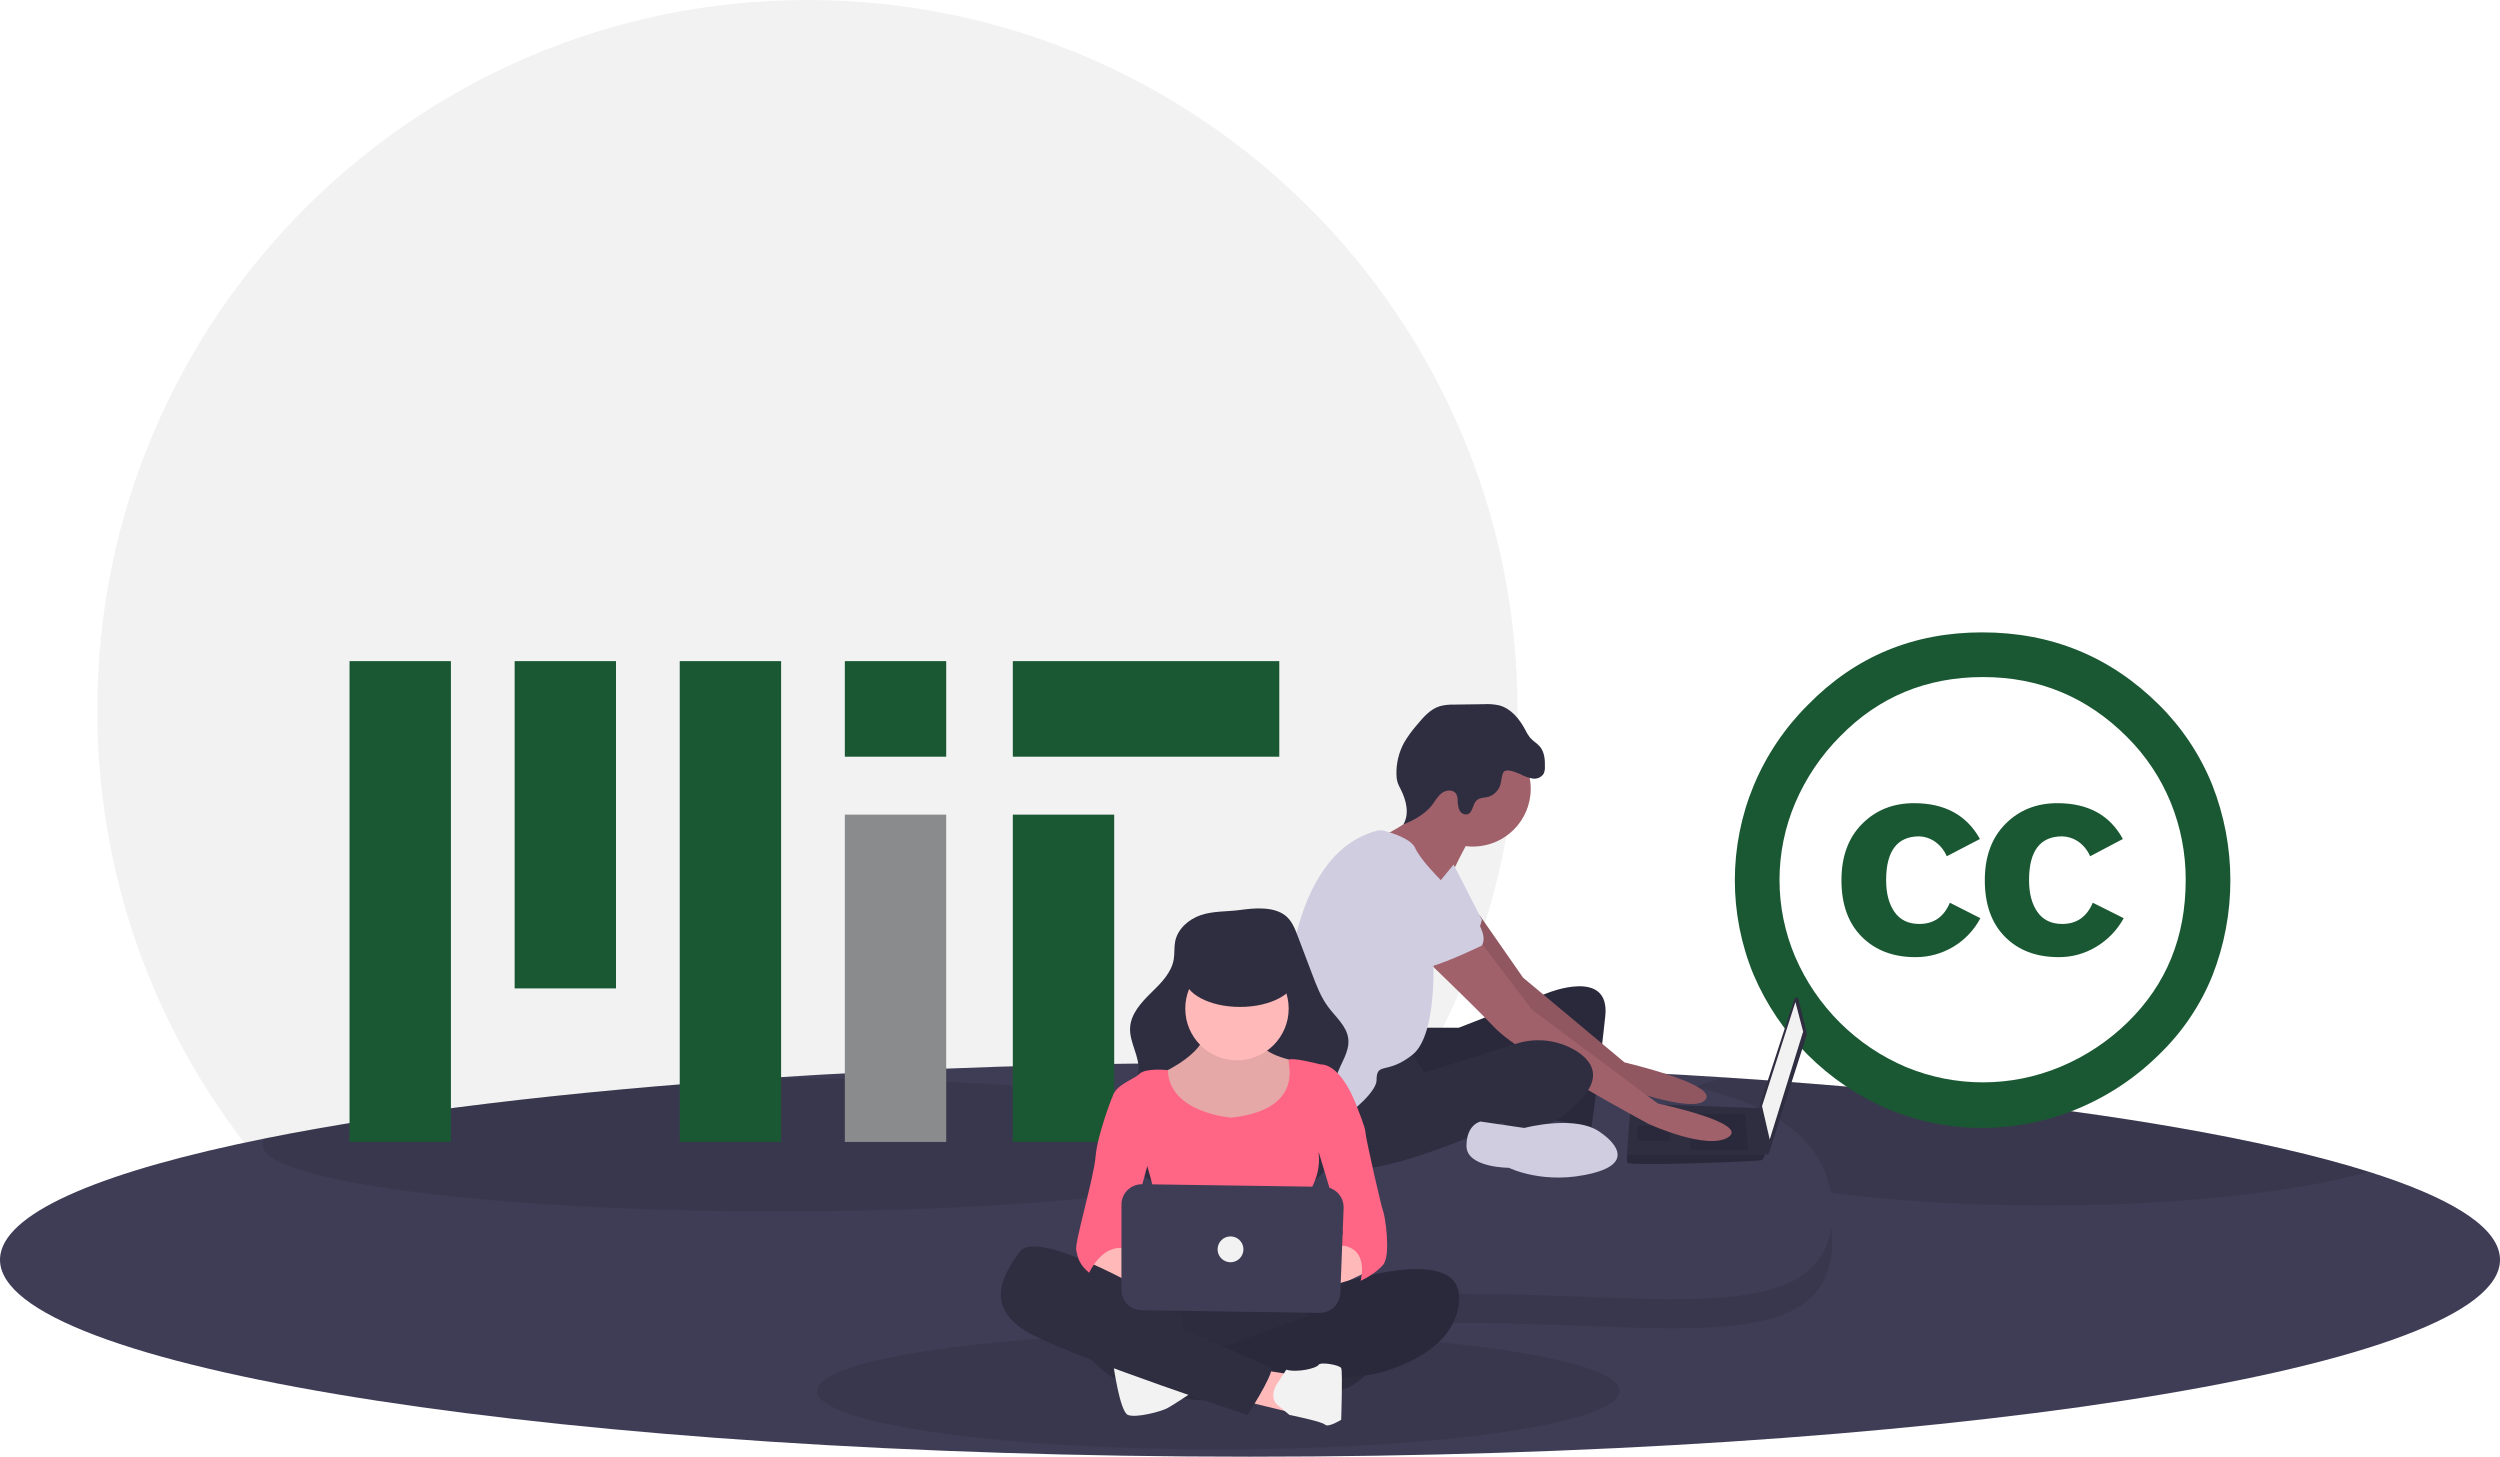
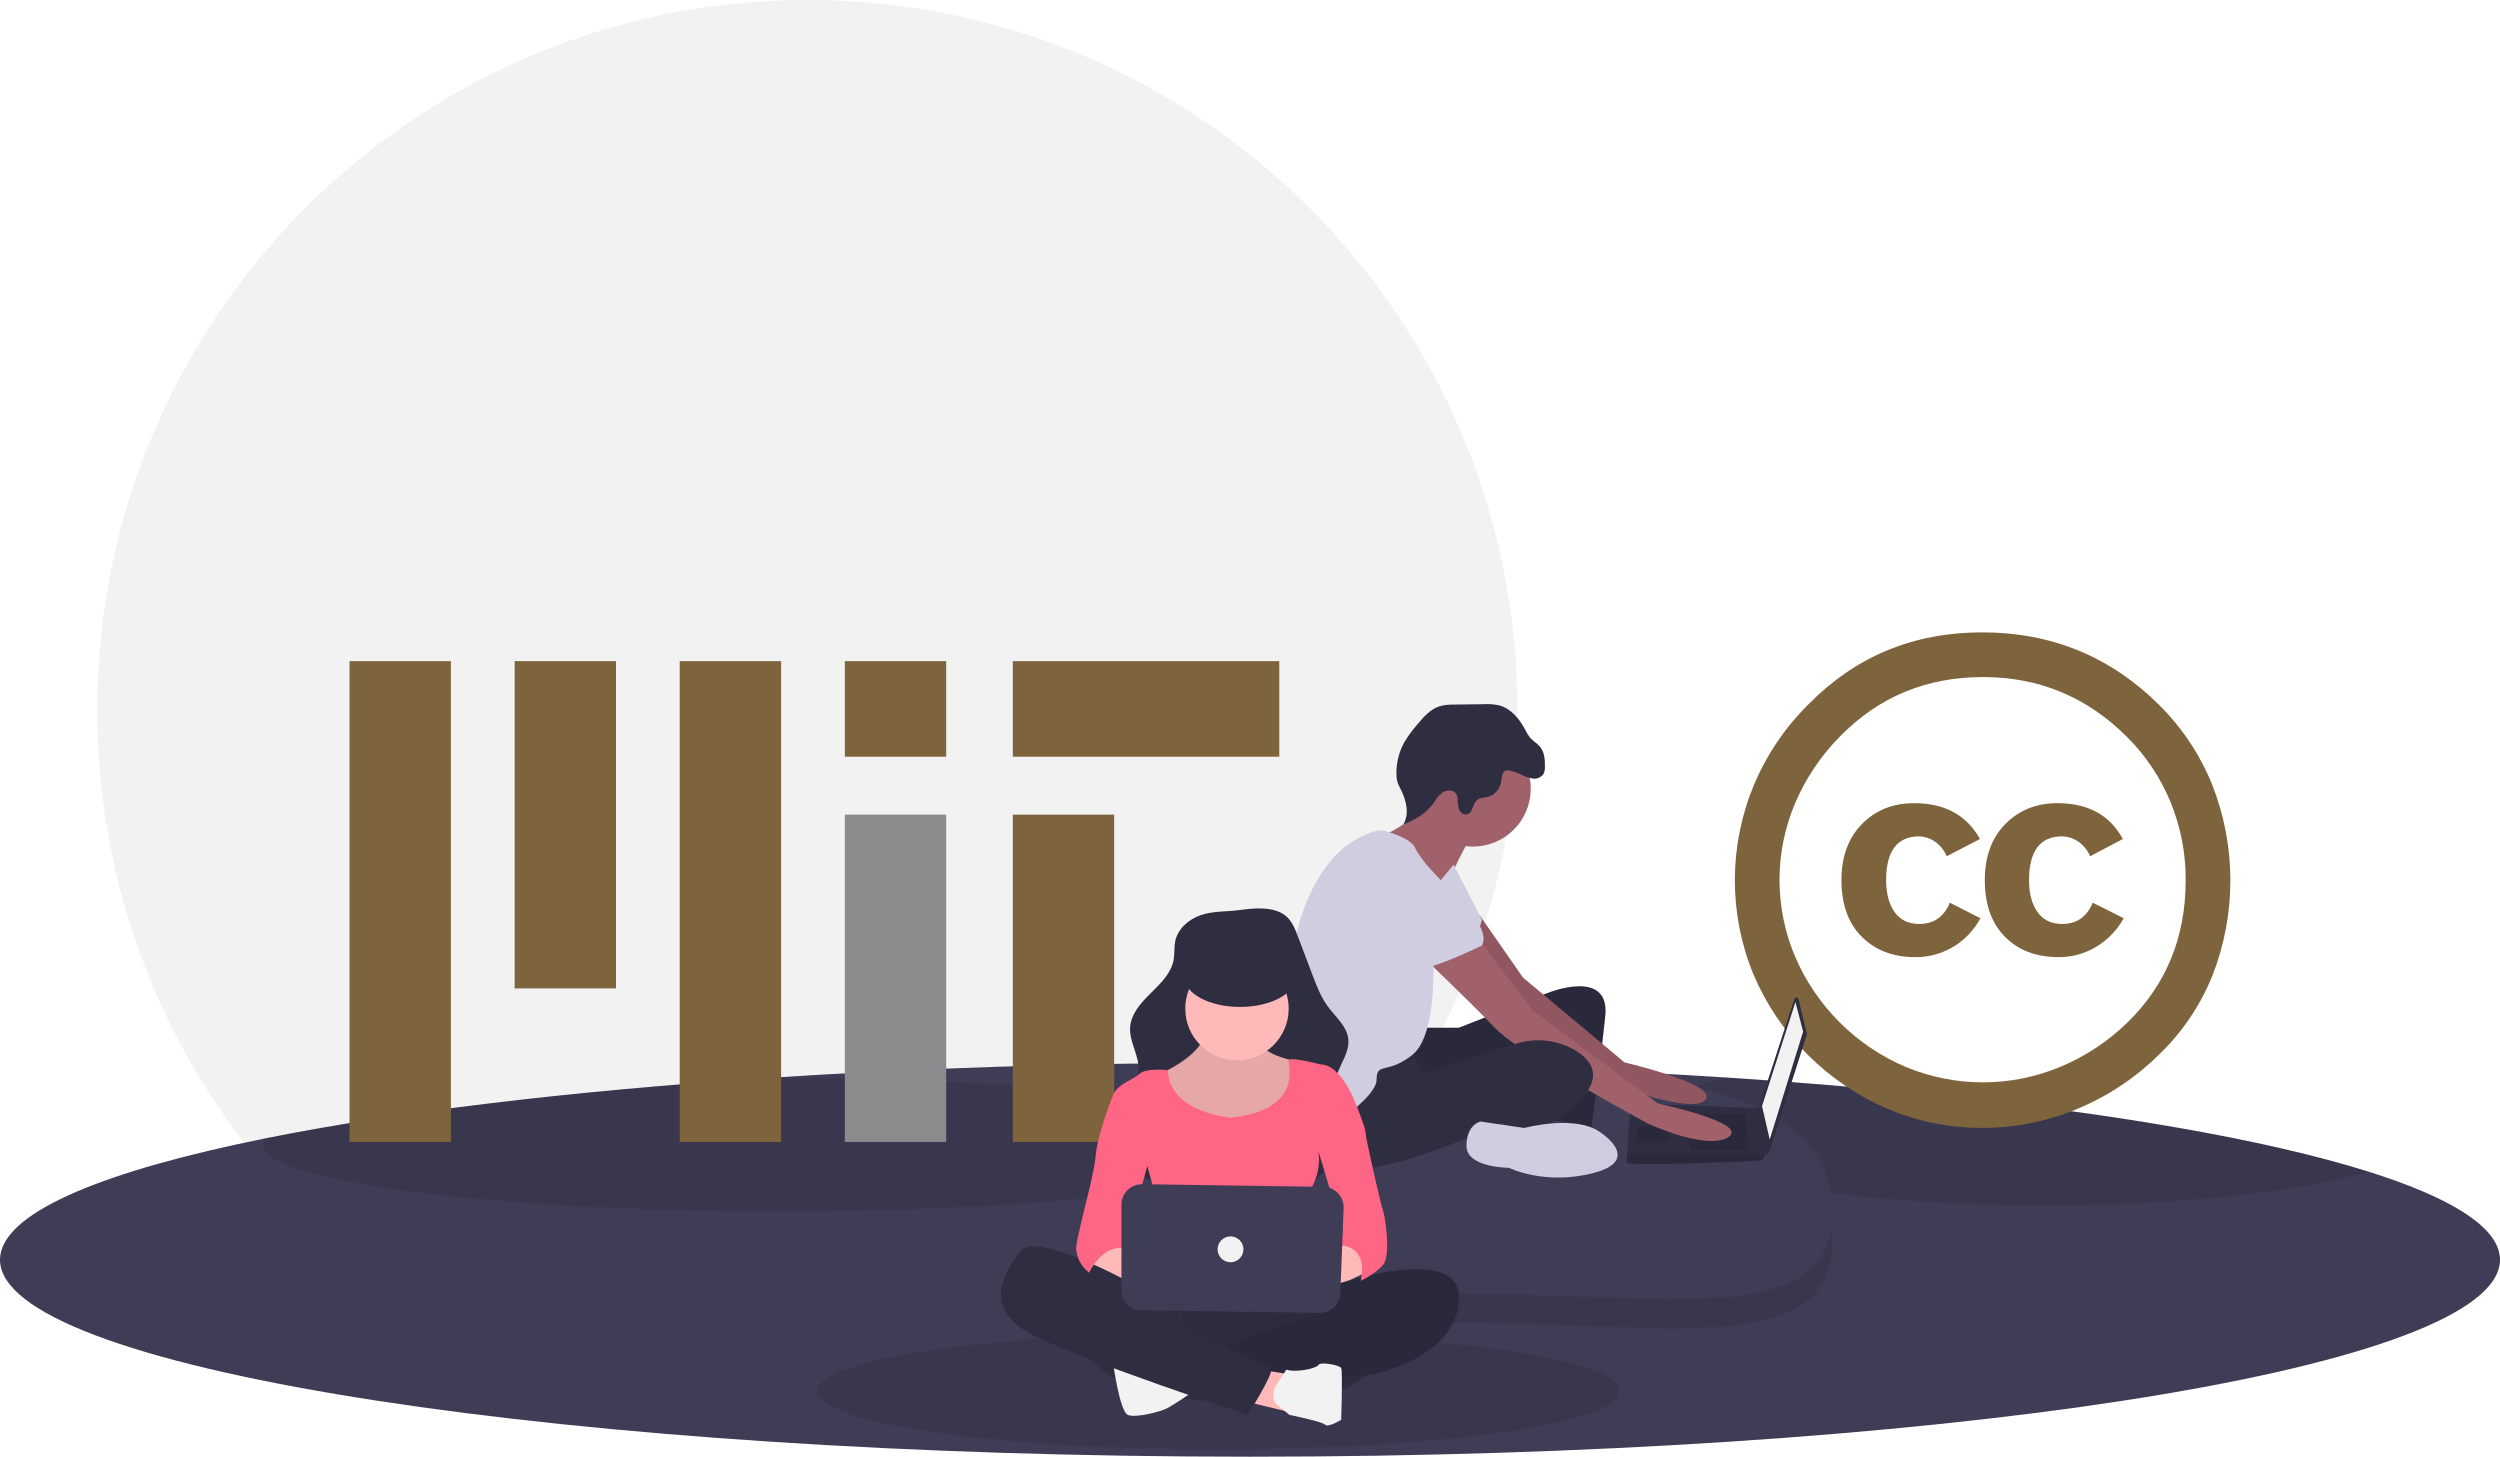
<svg xmlns="http://www.w3.org/2000/svg" id="a58ef234-55dd-4456-b368-278f056cc5c7" data-name="Layer 1" width="1028" height="598.997" viewBox="0 0 1028 598.997">
  <circle cx="332.005" cy="292.004" r="292.004" fill="#f2f2f2" />
  <path d="M1114,668.499a13.69,13.69,0,0,1-.17,2.12c-7.14,43.76-234.46,78.88-513.83,78.88s-506.69-35.12-513.83-78.88a13.675,13.675,0,0,1-.17-2.12c0-.2,0-.41.02-.61,0-.11.01-.21.01-.32a.489.489,0,0,0,.01-.12c.04-.45.1-.88.18-1.32,3.26-17.89,43.35-34.33,108.74-47.5,53.48-10.77,123.89-19.36,204.93-24.76,61.5-4.1,129.12-6.37,200.11-6.37,57.12,0,112.06,1.47,163.38,4.17h.02q16.11.855,31.74,1.87c71.33,4.62,134.63,11.69,185.63,20.54,31.37,5.45,58.1,11.58,79.19,18.22h.01c32.46,10.23,51.6,21.7,53.81,33.83.08.44.14.87.18,1.32a.487.487,0,0,0,.01.12c0,.11.01.21.01.32C1114,668.089,1114,668.299,1114,668.499Z" transform="translate(-86 -150.5013)" fill="#3f3d56" />
  <ellipse cx="501" cy="571.997" rx="165" ry="24" opacity="0.1" />
  <path d="M1059.96,632.299c-5.77,1.65-12.27,3.18-19.4,4.58-29.36,5.78-69.42,9.33-113.53,9.33-49.28,0-93.45-4.43-123.38-11.44-24.84-5.82-39.88-13.39-39.88-21.7,0-7.3,11.64-14.06,31.37-19.53,71.33,4.62,134.63,11.69,185.63,20.54C1012.14,619.529,1038.87,625.659,1059.96,632.299Z" transform="translate(-86 -150.5013)" opacity="0.1" />
  <path d="M618,621.249c0,15.13-94.92,27.4-212,27.4s-212-12.27-212-27.4a4.372,4.372,0,0,1,.96-2.62c53.48-10.77,123.89-19.36,204.93-24.76q3.045-.015,6.11-.01C523.08,593.859,618,606.119,618,621.249Z" transform="translate(-86 -150.5013)" opacity="0.1" />
-   <rect x="416.472" y="334.975" width="41.685" height="134.584" fill="#1a5833" />
-   <rect x="279.506" y="271.851" width="41.685" height="197.708" fill="#1a5833" />
-   <rect x="143.73" y="271.851" width="41.685" height="197.708" fill="#1a5833" />
-   <rect x="211.618" y="271.851" width="41.685" height="134.584" fill="#1a5833" />
-   <rect x="347.393" y="271.851" width="41.685" height="39.303" fill="#1a5833" />
+   <rect x="416.472" y="334.975" width="41.685" height="134.584" fill="#7e643d" />
+   <rect x="279.506" y="271.851" width="41.685" height="197.708" fill="#7e643d" />
+   <rect x="143.73" y="271.851" width="41.685" height="197.708" fill="#7e643d" />
+   <rect x="211.618" y="271.851" width="41.685" height="134.584" fill="#7e643d" />
+   <rect x="347.393" y="271.851" width="41.685" height="39.303" fill="#7e643d" />
  <rect x="347.393" y="334.975" width="41.685" height="134.584" fill="#8a8b8c" />
-   <rect x="416.472" y="271.851" width="109.573" height="39.303" fill="#1a5833" />
-   <path d="M901.062,410.53q42.748,0,72.774,29.839A97.983,97.983,0,0,1,995.668,473.208a107.346,107.346,0,0,1,.096,78.409,93.533,93.533,0,0,1-21.739,32.294,104.704,104.704,0,0,1-33.841,22.561,101.425,101.425,0,0,1-39.114,7.823,99.015,99.015,0,0,1-38.662-7.734A104.845,104.845,0,0,1,807.007,551.165a101.764,101.764,0,0,1,.089-77.594A102.307,102.307,0,0,1,829.565,440.185Q858.674,410.537,901.062,410.53Zm.369,18.377q-34.93,0-58.768,24.379A87.595,87.595,0,0,0,824.197,480.668a80.789,80.789,0,0,0,0,63.311,86.249,86.249,0,0,0,45.577,45.31,82.687,82.687,0,0,0,63.41-.089,87.995,87.995,0,0,0,27.741-18.374q23.831-23.287,23.828-58.405a83.659,83.659,0,0,0-6.186-32.02,81.465,81.465,0,0,0-18.002-26.929Q935.989,428.909,901.431,428.908Zm-1.277,66.591-13.649,7.097a14.006,14.006,0,0,0-5.365-6.368,12.087,12.087,0,0,0-5.916-1.818q-13.64,0-13.646,18.011,0,8.186,3.454,13.095,3.458,4.914,10.192,4.916,8.916,0,12.557-8.733l12.551,6.368a29.99,29.99,0,0,1-26.745,16.012q-13.644,0-22.016-8.37-8.367-8.367-8.367-23.284,0-14.557,8.46-23.105,8.458-8.549,21.38-8.552Q891.97,480.757,900.155,495.498Zm58.765,0-13.465,7.097a13.992,13.992,0,0,0-5.368-6.368,12.373,12.373,0,0,0-6.094-1.818q-13.644,0-13.649,18.011,0,8.186,3.458,13.095,3.453,4.914,10.192,4.916,8.907,0,12.548-8.733l12.735,6.368a31.277,31.277,0,0,1-11.274,11.736,29.398,29.398,0,0,1-15.464,4.276q-13.831,0-22.099-8.37-8.291-8.367-8.284-23.284,0-14.557,8.463-23.105,8.453-8.549,21.373-8.552Q950.912,480.757,958.919,495.498Z" transform="translate(-86 -150.5013)" fill="#1a5833" />
+   <rect x="416.472" y="271.851" width="109.573" height="39.303" fill="#7e643d" />
+   <path d="M901.062,410.53q42.748,0,72.774,29.839A97.983,97.983,0,0,1,995.668,473.208a107.346,107.346,0,0,1,.096,78.409,93.533,93.533,0,0,1-21.739,32.294,104.704,104.704,0,0,1-33.841,22.561,101.425,101.425,0,0,1-39.114,7.823,99.015,99.015,0,0,1-38.662-7.734A104.845,104.845,0,0,1,807.007,551.165a101.764,101.764,0,0,1,.089-77.594A102.307,102.307,0,0,1,829.565,440.185Q858.674,410.537,901.062,410.53Zm.369,18.377q-34.93,0-58.768,24.379A87.595,87.595,0,0,0,824.197,480.668a80.789,80.789,0,0,0,0,63.311,86.249,86.249,0,0,0,45.577,45.31,82.687,82.687,0,0,0,63.41-.089,87.995,87.995,0,0,0,27.741-18.374q23.831-23.287,23.828-58.405a83.659,83.659,0,0,0-6.186-32.02,81.465,81.465,0,0,0-18.002-26.929Q935.989,428.909,901.431,428.908Zm-1.277,66.591-13.649,7.097a14.006,14.006,0,0,0-5.365-6.368,12.087,12.087,0,0,0-5.916-1.818q-13.64,0-13.646,18.011,0,8.186,3.454,13.095,3.458,4.914,10.192,4.916,8.916,0,12.557-8.733l12.551,6.368a29.99,29.99,0,0,1-26.745,16.012q-13.644,0-22.016-8.37-8.367-8.367-8.367-23.284,0-14.557,8.46-23.105,8.458-8.549,21.38-8.552Q891.97,480.757,900.155,495.498Zm58.765,0-13.465,7.097a13.992,13.992,0,0,0-5.368-6.368,12.373,12.373,0,0,0-6.094-1.818q-13.644,0-13.649,18.011,0,8.186,3.458,13.095,3.453,4.914,10.192,4.916,8.907,0,12.548-8.733l12.735,6.368a31.277,31.277,0,0,1-11.274,11.736,29.398,29.398,0,0,1-15.464,4.276q-13.831,0-22.099-8.37-8.291-8.367-8.284-23.284,0-14.557,8.463-23.105,8.453-8.549,21.373-8.552Q950.912,480.757,958.919,495.498Z" transform="translate(-86 -150.5013)" fill="#7e643d" />
  <path d="M839.417,660.837c0,48.737-67.934,33.663-151.113,33.663s-150.104,15.075-150.104-33.663,67.925-59.337,151.104-59.337S839.417,612.099,839.417,660.837Z" transform="translate(-86 -150.5013)" opacity="0.1" />
  <path d="M839.417,648.837c0,48.737-67.934,33.663-151.113,33.663s-150.104,15.075-150.104-33.663,67.925-59.337,151.104-59.337S839.417,600.099,839.417,648.837Z" transform="translate(-86 -150.5013)" fill="#3f3d56" />
  <path d="M825.542,561.343l3.434,14.164a.885.885,0,0,1-.017.478l-15.575,48.673a.885.885,0,0,1-1.722-.17l-2.155-18.961a.885.885,0,0,1,.038-.374l14.297-43.876A.885.885,0,0,1,825.542,561.343Z" transform="translate(-86 -150.5013)" fill="#2f2e41" />
  <polygon points="738.278 412.038 741.449 424.19 727.711 468.572 724.541 454.835 738.278 412.038" fill="#f2f2f2" />
  <path d="M755.064,628.584c.528,1.585,54.949-.528,55.477-1.057a11.469,11.469,0,0,0,1.162-2.113c.497-1.057.951-2.113.951-2.113l-2.113-17.108L756.649,604.279s-1.347,14.498-1.622,21.134A15.853,15.853,0,0,0,755.064,628.584Z" transform="translate(-86 -150.5013)" fill="#2f2e41" />
  <polygon points="717.673 458.005 718.729 472.799 694.953 472.799 694.953 458.005 717.673 458.005" opacity="0.1" />
  <polygon points="687.028 462.76 687.17 462.732 686.5 469.1 673.291 469.1 673.291 462.76 687.028 462.76" opacity="0.1" />
  <path d="M755.064,628.584c.528,1.585,54.949-.528,55.477-1.057a11.469,11.469,0,0,0,1.162-2.113H755.027A15.853,15.853,0,0,0,755.064,628.584Z" transform="translate(-86 -150.5013)" opacity="0.1" />
  <path d="M671.055,573.106h14.794l36.457-14.266s25.889-10.567,23.776,9.51S740.27,615.375,740.27,615.375s-11.624-5.284-17.964-3.698-2.113-32.23-2.113-32.23-51.779,24.833-56.534,21.663-5.812-25.361-5.812-25.361Z" transform="translate(-86 -150.5013)" fill="#2f2e41" />
  <path d="M671.055,573.106h14.794l36.457-14.266s25.889-10.567,23.776,9.51S740.27,615.375,740.27,615.375s-11.624-5.284-17.964-3.698-2.113-32.23-2.113-32.23-51.779,24.833-56.534,21.663-5.812-25.361-5.812-25.361Z" transform="translate(-86 -150.5013)" opacity="0.1" />
  <path d="M694.363,526.777l17.904,25.723,41.74,34.871s38.57,8.982,33.286,15.322-37.513-6.34-37.513-6.34S701.7,561.483,700.115,558.841s-19.021-27.474-19.021-27.474Z" transform="translate(-86 -150.5013)" fill="#a0616a" />
  <path d="M694.363,526.777l17.904,25.723,41.74,34.871s38.57,8.982,33.286,15.322-37.513-6.34-37.513-6.34S701.7,561.483,700.115,558.841s-19.021-27.474-19.021-27.474Z" transform="translate(-86 -150.5013)" opacity="0.1" />
  <circle cx="605.661" cy="324.331" r="23.776" fill="#a0616a" />
  <path d="M690.076,495.967s-7.925,13.737-9.51,21.134-23.776-14.794-23.776-14.794l-2.906-7.661s20.87-9.775,19.285-17.7S690.076,495.967,690.076,495.967Z" transform="translate(-86 -150.5013)" fill="#a0616a" />
  <path d="M683.736,506.005l11.624,22.719s-2.642,11.095-6.869,12.152-22.191-13.737-22.191-13.737Z" transform="translate(-86 -150.5013)" fill="#d0cde1" />
  <path d="M694.303,537.178l21.663,28.531,51.779,38.57s37.513,7.925,29.06,13.737-32.758-5.284-32.758-5.284-52.307-28.003-63.403-39.627-31.701-31.173-31.701-31.173Z" transform="translate(-86 -150.5013)" fill="#a0616a" />
  <path d="M665.244,581.56l6.34,10.039,37.839-11.905a29.751,29.751,0,0,1,24.771,2.989c6.604,4.161,10.831,10.765,1.321,20.54-19.021,19.549-31.701,8.982-31.701,8.982s-63.931,30.116-74.498,15.322-11.095-22.191-11.095-22.191S658.903,579.975,665.244,581.56Z" transform="translate(-86 -150.5013)" fill="#2f2e41" />
  <path d="M744.497,616.432s16.907,11.095-3.17,16.379-34.871-2.113-34.871-2.113-17.436,0-17.436-8.982,5.812-10.039,5.812-10.039l17.964,2.642S734.458,608.506,744.497,616.432Z" transform="translate(-86 -150.5013)" fill="#d0cde1" />
  <path d="M711.166,468.851a17.728,17.728,0,0,0,4.982,1.785,4.548,4.548,0,0,0,4.595-1.969,6.181,6.181,0,0,0,.522-2.795c.064-2.901-.146-6.038-1.985-8.283-1.17-1.429-2.878-2.33-4.089-3.724a17.598,17.598,0,0,1-2.067-3.378c-2.356-4.424-5.843-8.676-10.69-9.951a23.183,23.183,0,0,0-6.24-.477l-12.206.172a21.251,21.251,0,0,0-5.872.632c-3.929,1.188-6.789,4.492-9.409,7.651a47.851,47.851,0,0,0-5.396,7.448,26.133,26.133,0,0,0-3.098,12.804,11.98,11.98,0,0,0,.439,3.388,18.801,18.801,0,0,0,1.332,2.925c2.289,4.496,3.648,10.112,1.07,14.449,4.478-1.829,8.909-4.228,11.863-8.058,1.321-1.714,2.358-3.72,4.119-4.977s4.631-1.367,5.761.479a5.163,5.163,0,0,1,.583,2.418,11.084,11.084,0,0,0,.668,4.081,3.058,3.058,0,0,0,3.322,1.896c2.3-.648,2.08-4.179,3.852-5.782,1.346-1.218,3.422-.985,5.15-1.538a7.643,7.643,0,0,0,4.387-4.321c.655-1.468.645-5.31,1.884-6.105C706.194,466.625,709.726,468.21,711.166,468.851Z" transform="translate(-86 -150.5013)" fill="#2f2e41" />
  <path d="M651.996,492.139a6.271,6.271,0,0,1,3.264.008c3.392.911,10.995,3.321,12.625,6.989,2.113,4.755,9.51,12.152,9.51,12.152s10.039,10.039,7.925,16.907-10.039,14.794-10.039,14.794,2.113,32.758-8.454,41.212-14.794,2.642-14.794,10.567-32.758,32.758-39.098,17.436c0,0,3.17-28.531,2.113-38.57C614.008,563.741,615.533,502.011,651.996,492.139Z" transform="translate(-86 -150.5013)" fill="#d0cde1" />
  <path d="M668.942,505.477s32.23,23.776,26.418,33.815c0,0-19.549,9.51-23.776,8.982s-20.606-19.021-24.833-20.606S640.411,497.552,668.942,505.477Z" transform="translate(-86 -150.5013)" fill="#d0cde1" />
  <path d="M579.811,526.783c-5.013,1.693-9.554,5.652-10.58,10.843-.476,2.406-.184,4.907-.585,7.327-.929,5.612-5.334,9.897-9.396,13.878s-8.258,8.606-8.555,14.286c-.325,6.22,4.186,12.047,3.406,18.226-.907,7.179-8.489,11.831-10.364,18.82-1.252,4.667.282,9.694,2.805,13.815,4.809,7.852,13.028,13.183,21.781,16.041s18.075,3.459,27.282,3.556c11.211.117,23.383-.845,31.806-8.244a25.48,25.48,0,0,0,8.459-16.588c.8-8.571-2.777-17.426-.31-25.673,1.553-5.19,5.447-9.93,4.866-15.316-.568-5.266-5.168-8.999-8.323-13.253-2.946-3.972-4.734-8.663-6.486-13.288l-5.995-15.824c-1.178-3.111-2.473-6.382-5.099-8.424-4.917-3.822-12.822-3.071-18.572-2.283C590.619,525.412,584.94,525.051,579.811,526.783Z" transform="translate(-86 -150.5013)" fill="#2f2e41" />
  <path d="M581.688,572.877s2.657,8.637-17.274,18.602,1.993,20.595,1.993,20.595l23.253,5.315s23.917-3.322,26.575-7.308,7.308-17.274,5.979-19.267a31.061,31.061,0,0,0-3.322-3.986s-15.945-2.657-15.281-9.966S581.688,572.877,581.688,572.877Z" transform="translate(-86 -150.5013)" fill="#ffb9b9" />
  <path d="M581.688,572.877s2.657,8.637-17.274,18.602,1.993,20.595,1.993,20.595l23.253,5.315s23.917-3.322,26.575-7.308,7.308-17.274,5.979-19.267a31.061,31.061,0,0,0-3.322-3.986s-15.945-2.657-15.281-9.966S581.688,572.877,581.688,572.877Z" transform="translate(-86 -150.5013)" opacity="0.1" />
  <circle cx="508.643" cy="414.736" r="21.26" fill="#ffb9b9" />
  <path d="M592.318,610.082s-25.604-1.872-26.089-19.539c0,0-9.122-1.057-11.78,1.601s-11.294,4.651-11.294,11.294,14.616,26.575,14.616,26.575,7.972,26.575,4.651,31.225-3.986,16.609-3.986,16.609,33.218-2.657,38.533,0,26.575,2.657,27.904,0-1.329-35.876-1.329-35.876,5.979-7.972,4.651-17.274L644.139,606.096s-5.979-17.938-15.281-17.938c0,0-12.623-3.322-12.955-1.661S622.215,606.76,592.318,610.082Z" transform="translate(-86 -150.5013)" fill="#ff6584" />
  <path d="M532.525,668.547s5.979,9.301,21.26,11.294,17.938-3.322,16.609-4.651-17.274-7.308-17.274-7.308l-9.301-7.308Z" transform="translate(-86 -150.5013)" fill="#ffb9b9" />
  <path d="M641.481,660.574l-17.274,9.966s-22.589-1.329-13.952,5.315,24.582,3.986,24.582,3.986l15.281-7.308Z" transform="translate(-86 -150.5013)" fill="#ffb9b9" />
  <path d="M555.113,677.848s-15.945,39.198,3.322,45.177,72.416,4.651,84.375-3.322,15.281-18.602,13.287-21.924-15.281-12.623-24.582-13.287S555.113,677.848,555.113,677.848Z" transform="translate(-86 -150.5013)" fill="#2f2e41" />
  <path d="M555.113,677.848s-15.945,39.198,3.322,45.177,72.416,4.651,84.375-3.322,15.281-18.602,13.287-21.924-15.281-12.623-24.582-13.287S555.113,677.848,555.113,677.848Z" transform="translate(-86 -150.5013)" opacity="0.05" />
  <path d="M630.378,680.283s56.281-20.373,55.617,4.208-35.876,31.225-35.876,31.225l-10.63,1.329-58.465,1.993s1.993-10.63-2.657-11.959c0,0,15.281-3.986,15.945-4.651s38.533-13.952,41.191-14.616,10.63-5.979,16.609-5.315c0,0,6.644-5.315,13.952-3.986l-20.595,1.329Z" transform="translate(-86 -150.5013)" fill="#2f2e41" />
  <path d="M630.378,680.283s56.281-20.373,55.617,4.208-35.876,31.225-35.876,31.225l-10.63,1.329-58.465,1.993s1.993-10.63-2.657-11.959c0,0,15.281-3.986,15.945-4.651s38.533-13.952,41.191-14.616,10.63-5.979,16.609-5.315c0,0,6.644-5.315,13.952-3.986l-20.595,1.329Z" transform="translate(-86 -150.5013)" opacity="0.1" />
  <polygon points="534.434 533.081 541.53 549.271 584.714 533.99 588.036 525.354 576.741 523.36 554.035 527.347 544.187 530.004 534.434 533.081" fill="#2f2e41" />
  <polygon points="534.434 533.081 541.53 549.271 584.714 533.99 588.036 525.354 576.741 523.36 554.035 527.347 544.187 530.004 534.434 533.081" opacity="0.1" />
  <path d="M528.538,703.094s12.623,15.945,27.239,19.931,22.589-1.329,22.589-1.329L573.716,703.094l-1.993-11.959L563.086,685.156l-17.274-7.972-20.595-6.644s-8.637-1.329-8.637,0,7.972,21.26,7.972,21.26Z" transform="translate(-86 -150.5013)" fill="#2f2e41" />
  <path d="M543.819,711.731s2.657,19.267,5.979,20.595,13.287-1.329,15.945-2.657,11.691-7.459,11.691-7.459S545.812,710.402,543.819,711.731Z" transform="translate(-86 -150.5013)" fill="#f2f2f2" />
  <polygon points="518.277 563.223 530.9 565.216 529.571 580.496 511.964 576.22 518.277 563.223" fill="#ffb9b9" />
  <path d="M612.186,717.977s-5.916,7.042.063,11.028l3.986,3.322s13.287,2.657,14.616,3.986,6.644-1.993,6.644-1.993.664-19.931,0-21.26-8.637-2.657-9.301-1.329-8.637,3.322-13.287,1.993Z" transform="translate(-86 -150.5013)" fill="#f2f2f2" />
  <path d="M559.099,682.499s-46.506-27.239-53.814-17.274-15.281,23.917,5.979,34.547,87.697,32.554,87.697,32.554,9.966-15.281,9.966-19.267c0,0-35.212-15.945-41.191-17.274s-29.897-16.609-33.219-17.938-7.972-5.315-7.972-5.315Z" transform="translate(-86 -150.5013)" fill="#2f2e41" />
  <path d="M545.812,600.117l-2.657,1.993s-5.979,15.281-6.644,23.917-8.637,35.212-7.972,38.533,1.329,5.979,5.315,9.301c0,0,5.315-11.959,14.616-9.966l11.294-41.191Z" transform="translate(-86 -150.5013)" fill="#ff6584" />
  <path d="M638.824,600.117l5.315,5.979s3.322,7.972,3.322,9.966,6.644,31.225,7.308,32.554,3.322,17.938,0,21.924-9.301,6.644-9.301,6.644,3.986-13.952-8.637-14.616l1.329-5.315-11.959-39.862Z" transform="translate(-86 -150.5013)" fill="#ff6584" />
  <path d="M547.141,645.858v34.995a8.413,8.413,0,0,0,8.289,8.413l73.185,1.084a8.413,8.413,0,0,0,8.532-8.089l1.346-34.999a8.413,8.413,0,0,0-8.285-8.736l-74.531-1.08A8.413,8.413,0,0,0,547.141,645.858Z" transform="translate(-86 -150.5013)" fill="#3f3d56" />
  <ellipse cx="509.89" cy="401.732" rx="22.884" ry="12.322" fill="#2f2e41" />
  <circle cx="505.986" cy="513.727" r="5.315" fill="#f2f2f2" />
</svg>
